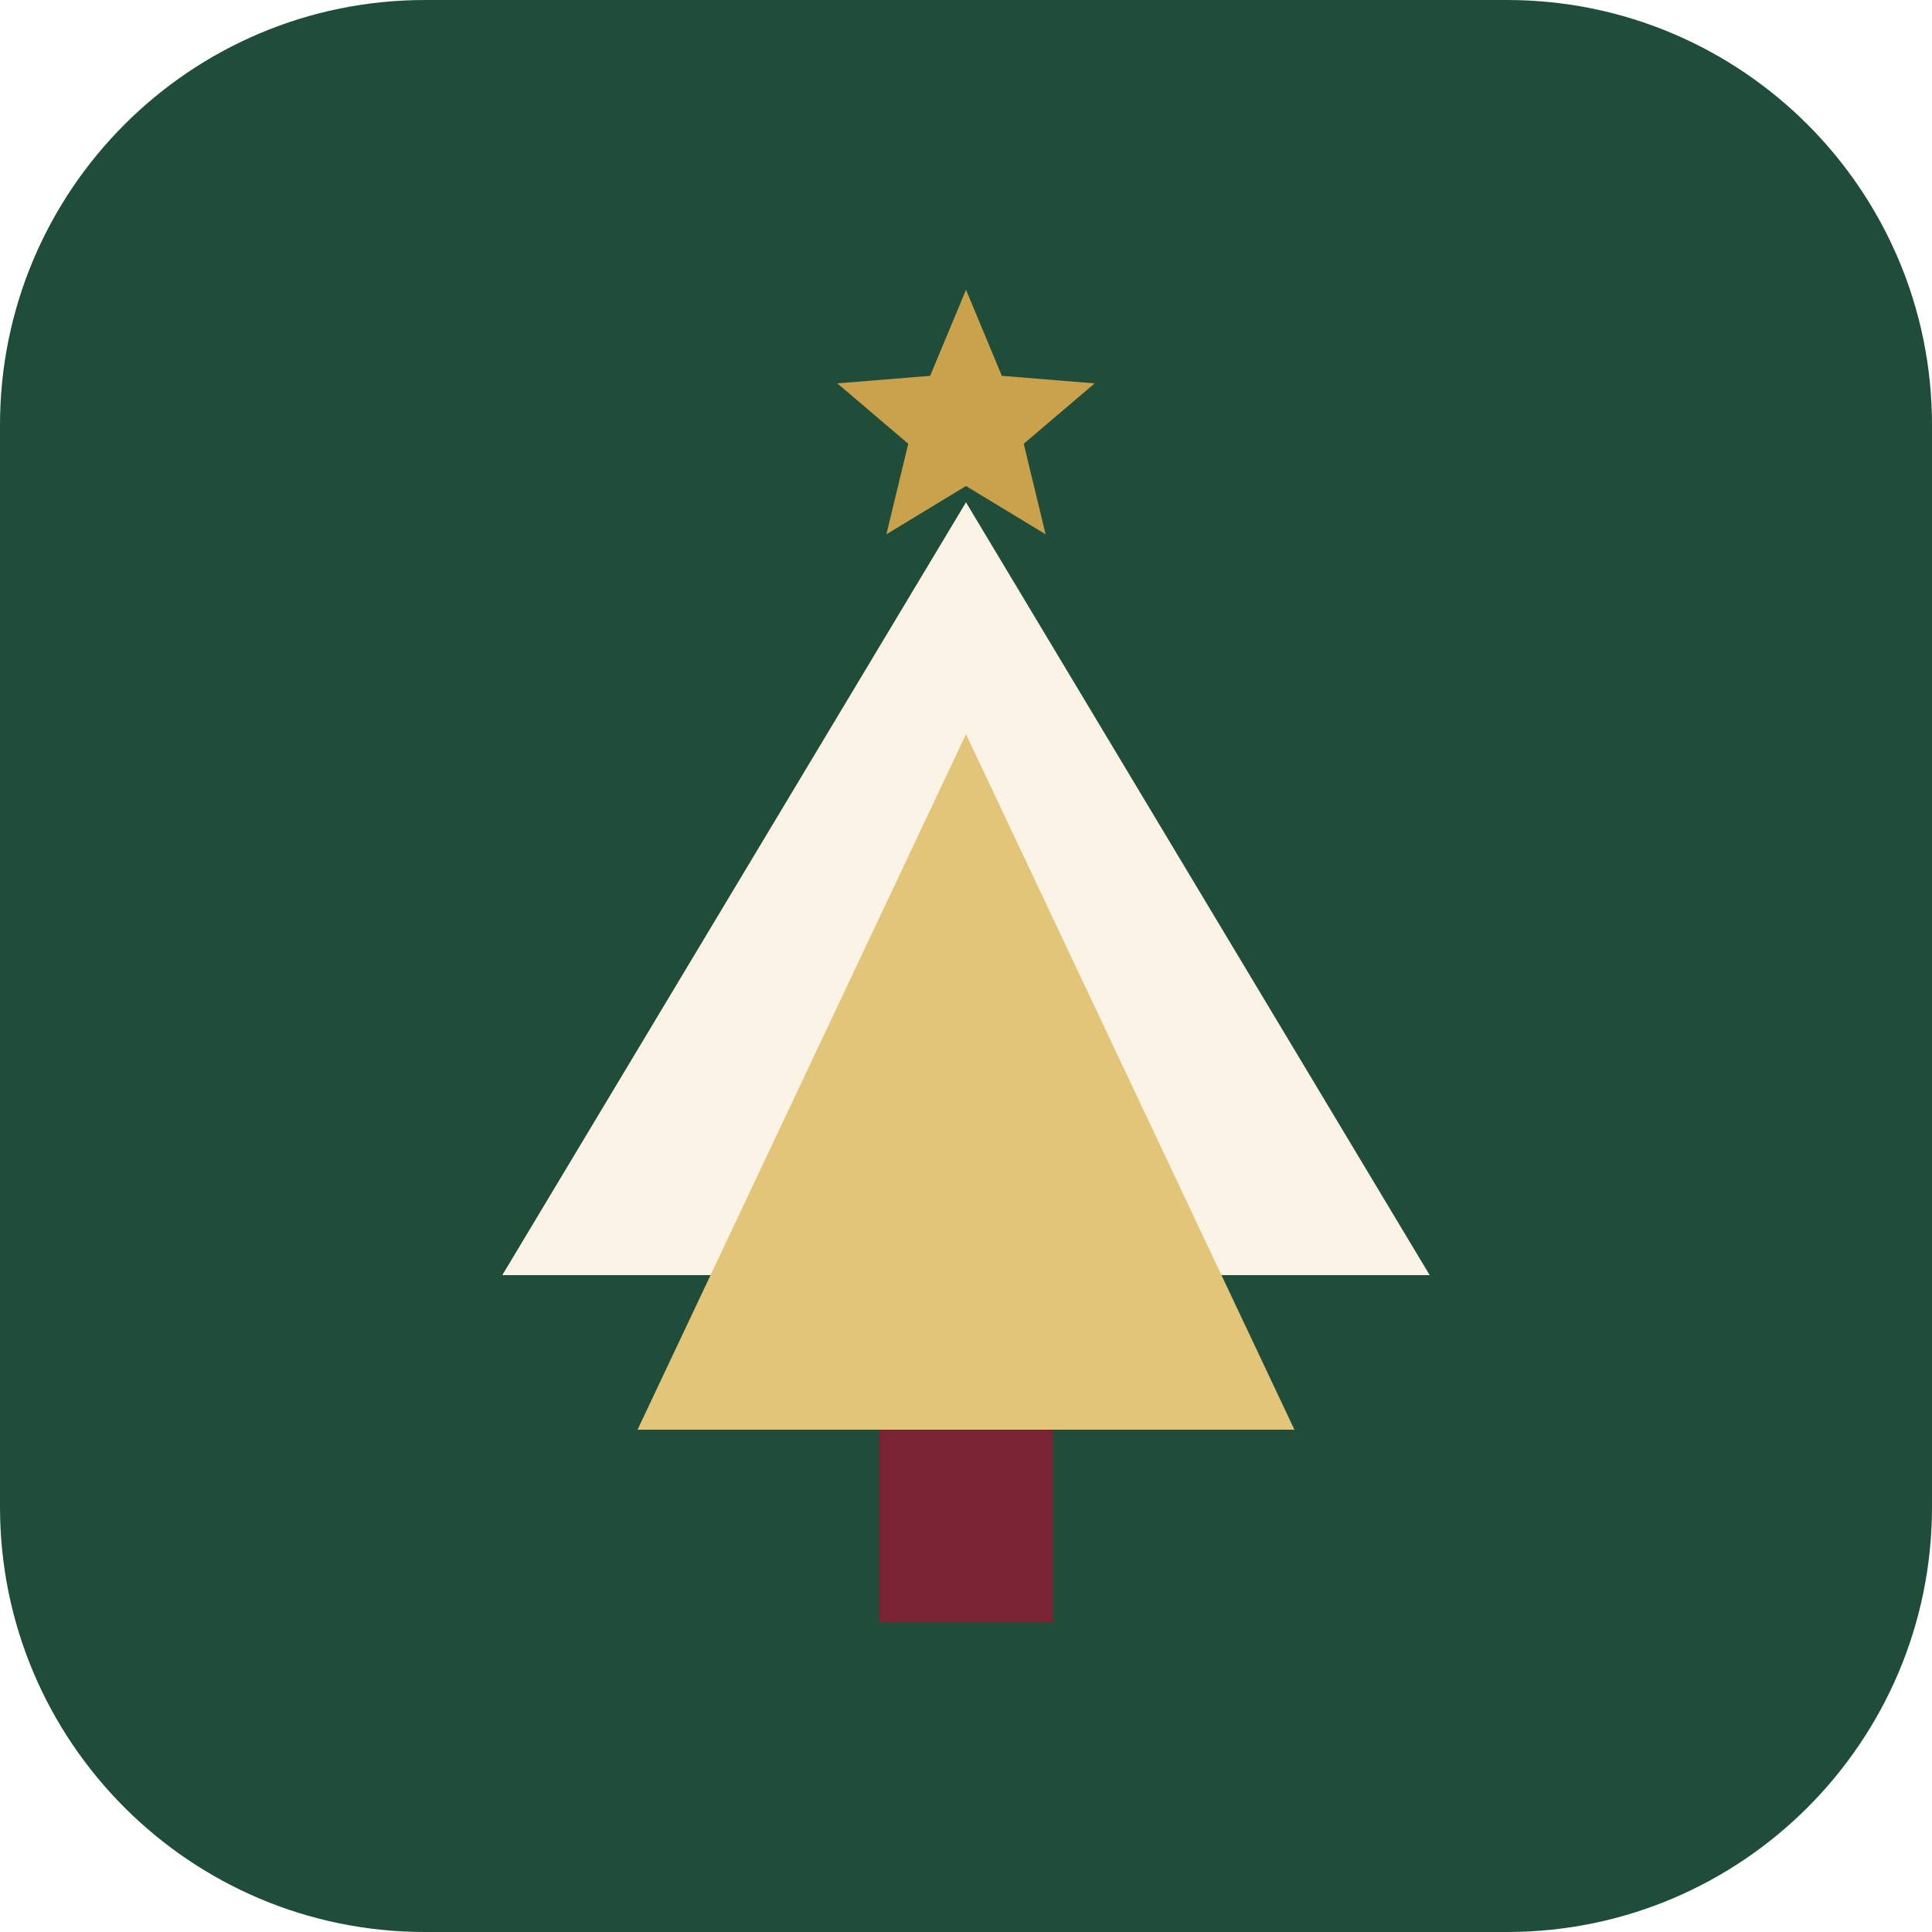
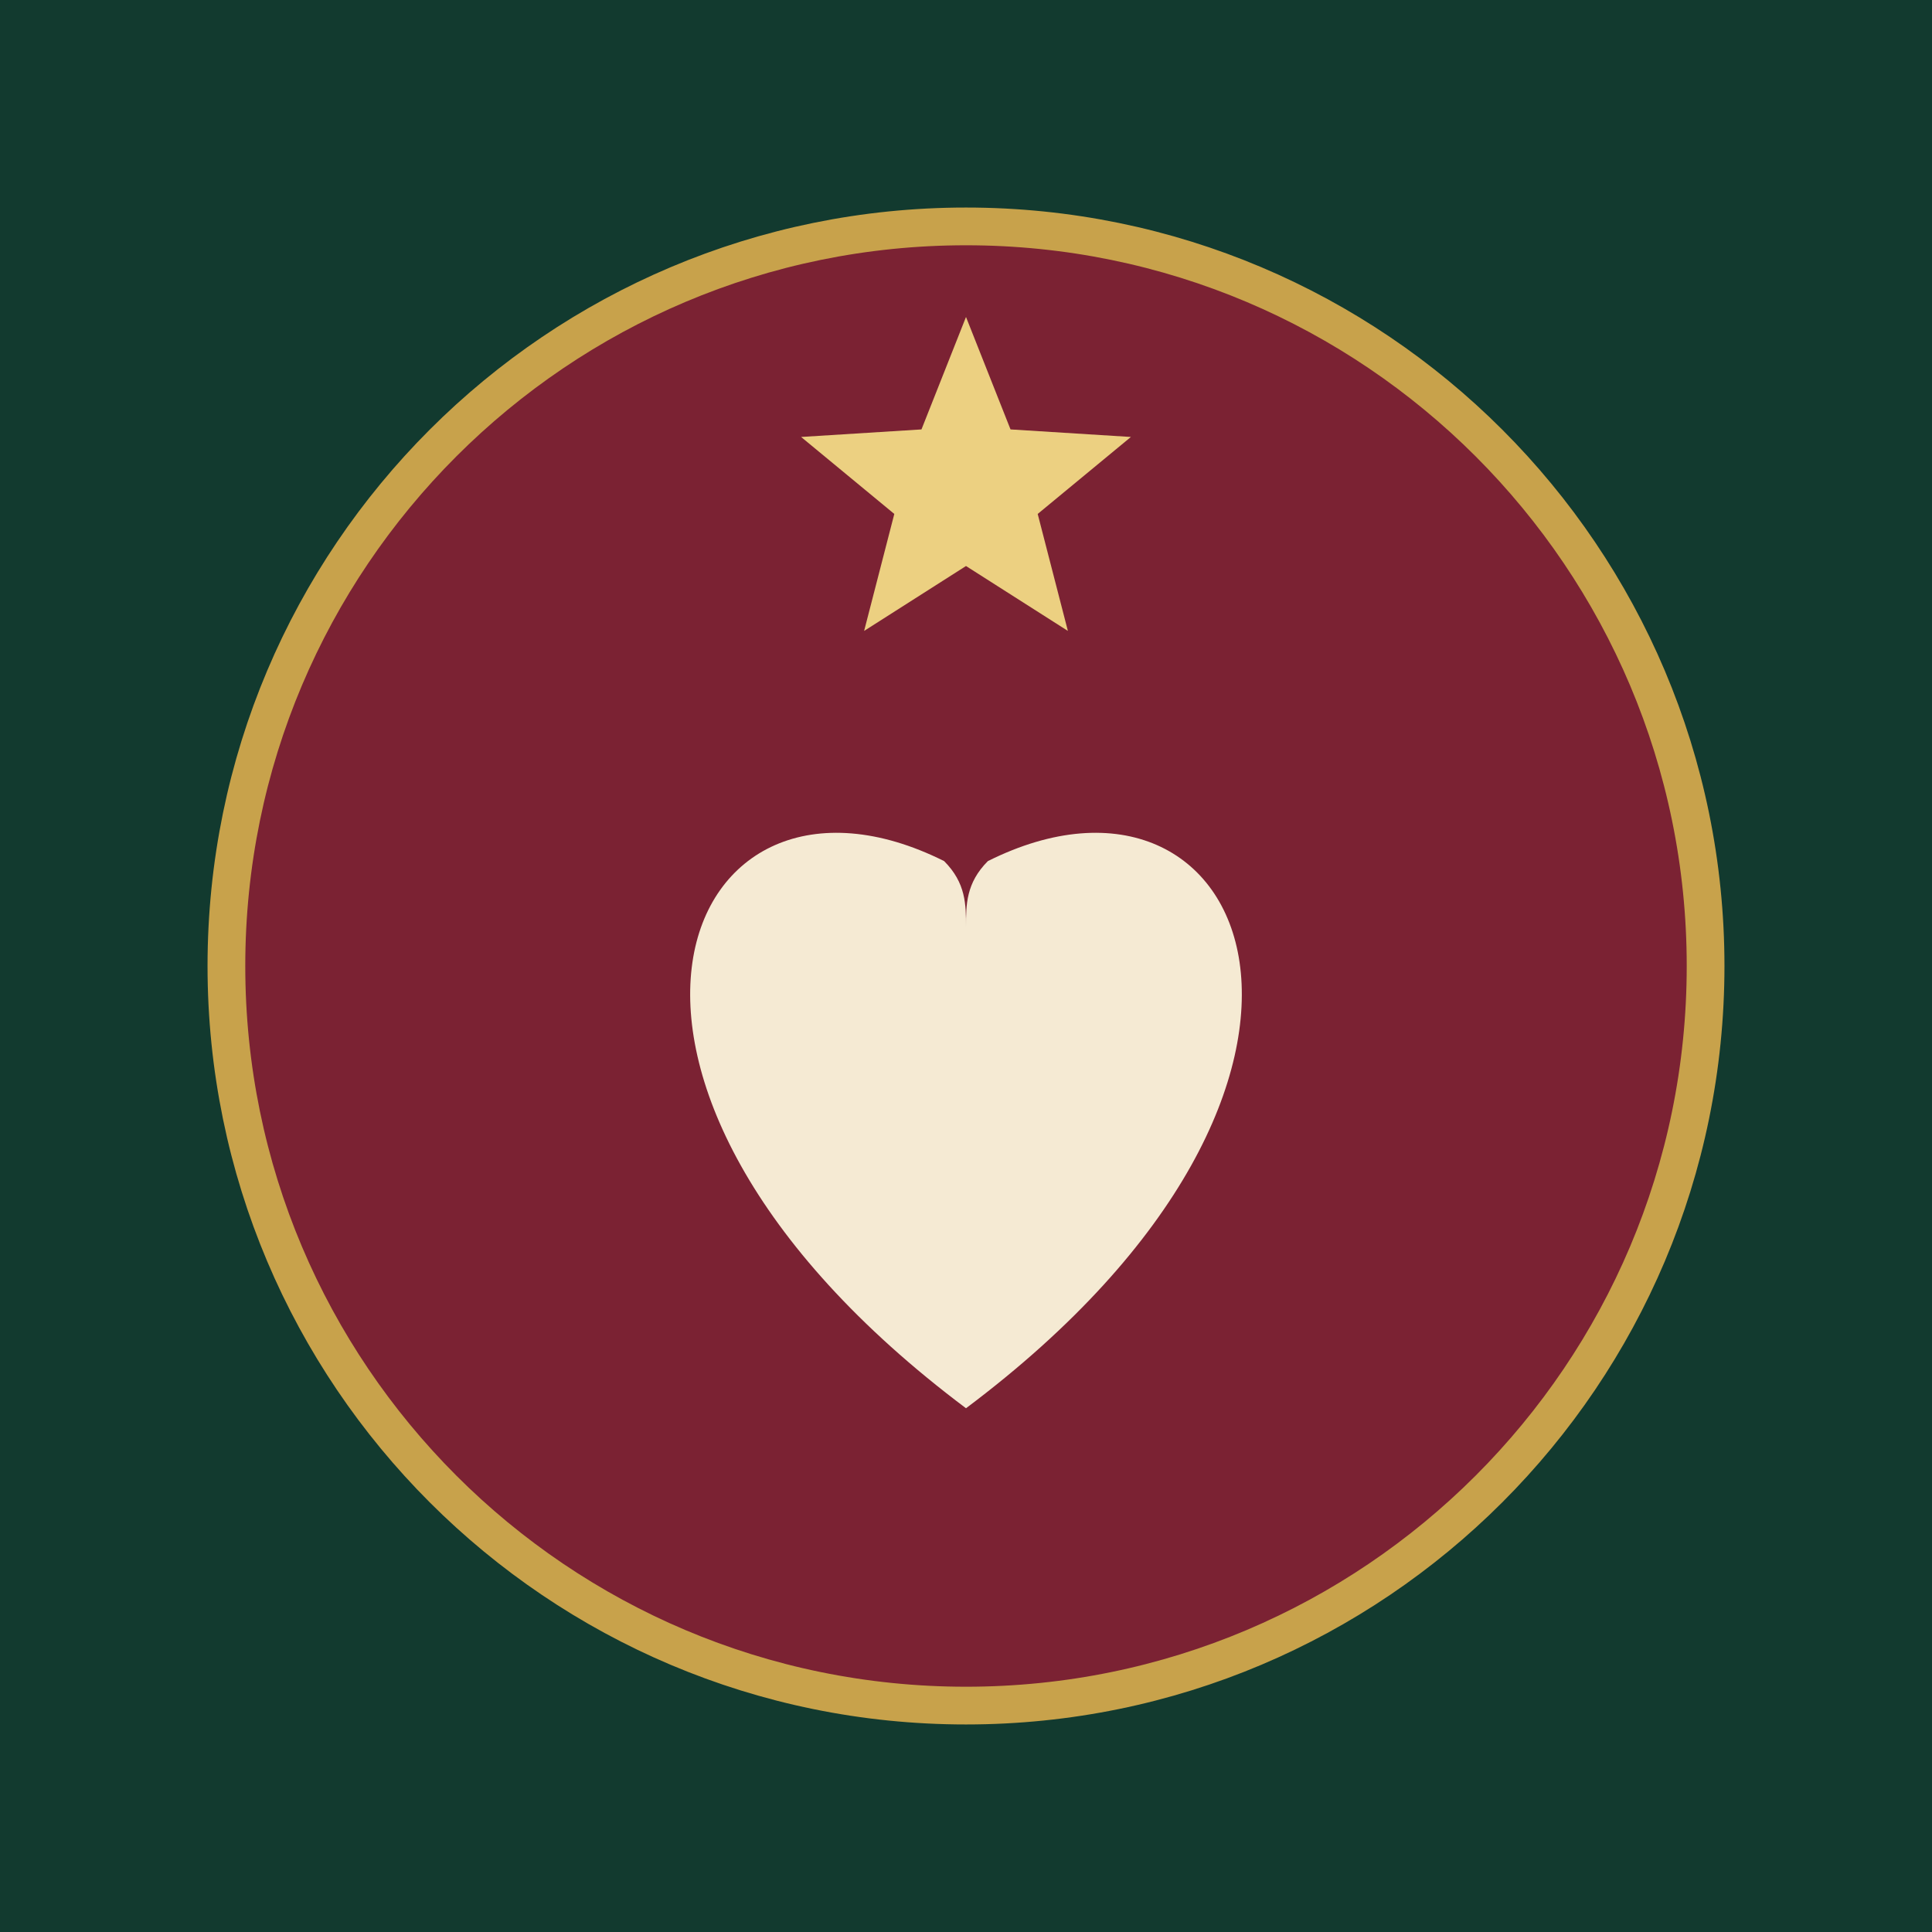
- <svg xmlns="http://www.w3.org/2000/svg" width="512" height="512" viewBox="0 0 512 512">
-   <rect width="512" height="512" rx="112.64" fill="#1f4d3a" />
-   <g transform="translate(256, 296.96)">
-     <polygon points="0,-163.84 -122.88,40.96 122.88,40.96" fill="#fbf4e6" />
-     <polygon points="0,-102.4 -87.04,81.92 87.04,81.92" fill="#e3c57a" />
-     <rect x="-23.04" y="81.92" width="46.08" height="51.2" fill="#7a2335" />
+ <svg xmlns="http://www.w3.org/2000/svg" viewBox="0 0 512 512" role="img" aria-label="Icona del calendario">
+   <rect width="512" height="512" fill="#123a2f" />
+   <g transform="translate(256 256) scale(1) translate(-256 -256)">
+     <circle cx="256" cy="256" r="196" fill="#7b2233" />
+     <circle cx="256" cy="256" r="196" fill="none" stroke="#c8a24b" stroke-width="10" />
+     <polygon points="256.0,84.0 267.8,113.8 299.7,115.8 275.0,136.2 283.0,167.2 256.0,150.0 229.0,167.2 237.0,136.2 212.3,115.8 244.2,113.8" fill="#ecd081" stroke-linejoin="round" />
+     <g transform="translate(256 292) scale(2.9)">
+       <path d="M0 28 C-40 -2 -26 -34 -2 -22 C0 -20 0 -18 0 -16 C0 -18 0 -20 2 -22 C26 -34 40 -2 0 28Z" fill="#f5ead3" />
+     </g>
  </g>
-   <polygon points="256.0,76.8 265.5,99.6 290.1,101.6 271.3,117.6 277.1,141.6 256.0,128.8 234.9,141.6 240.7,117.6 221.9,101.6 246.5,99.6" fill="#c9a24b" />
</svg>
